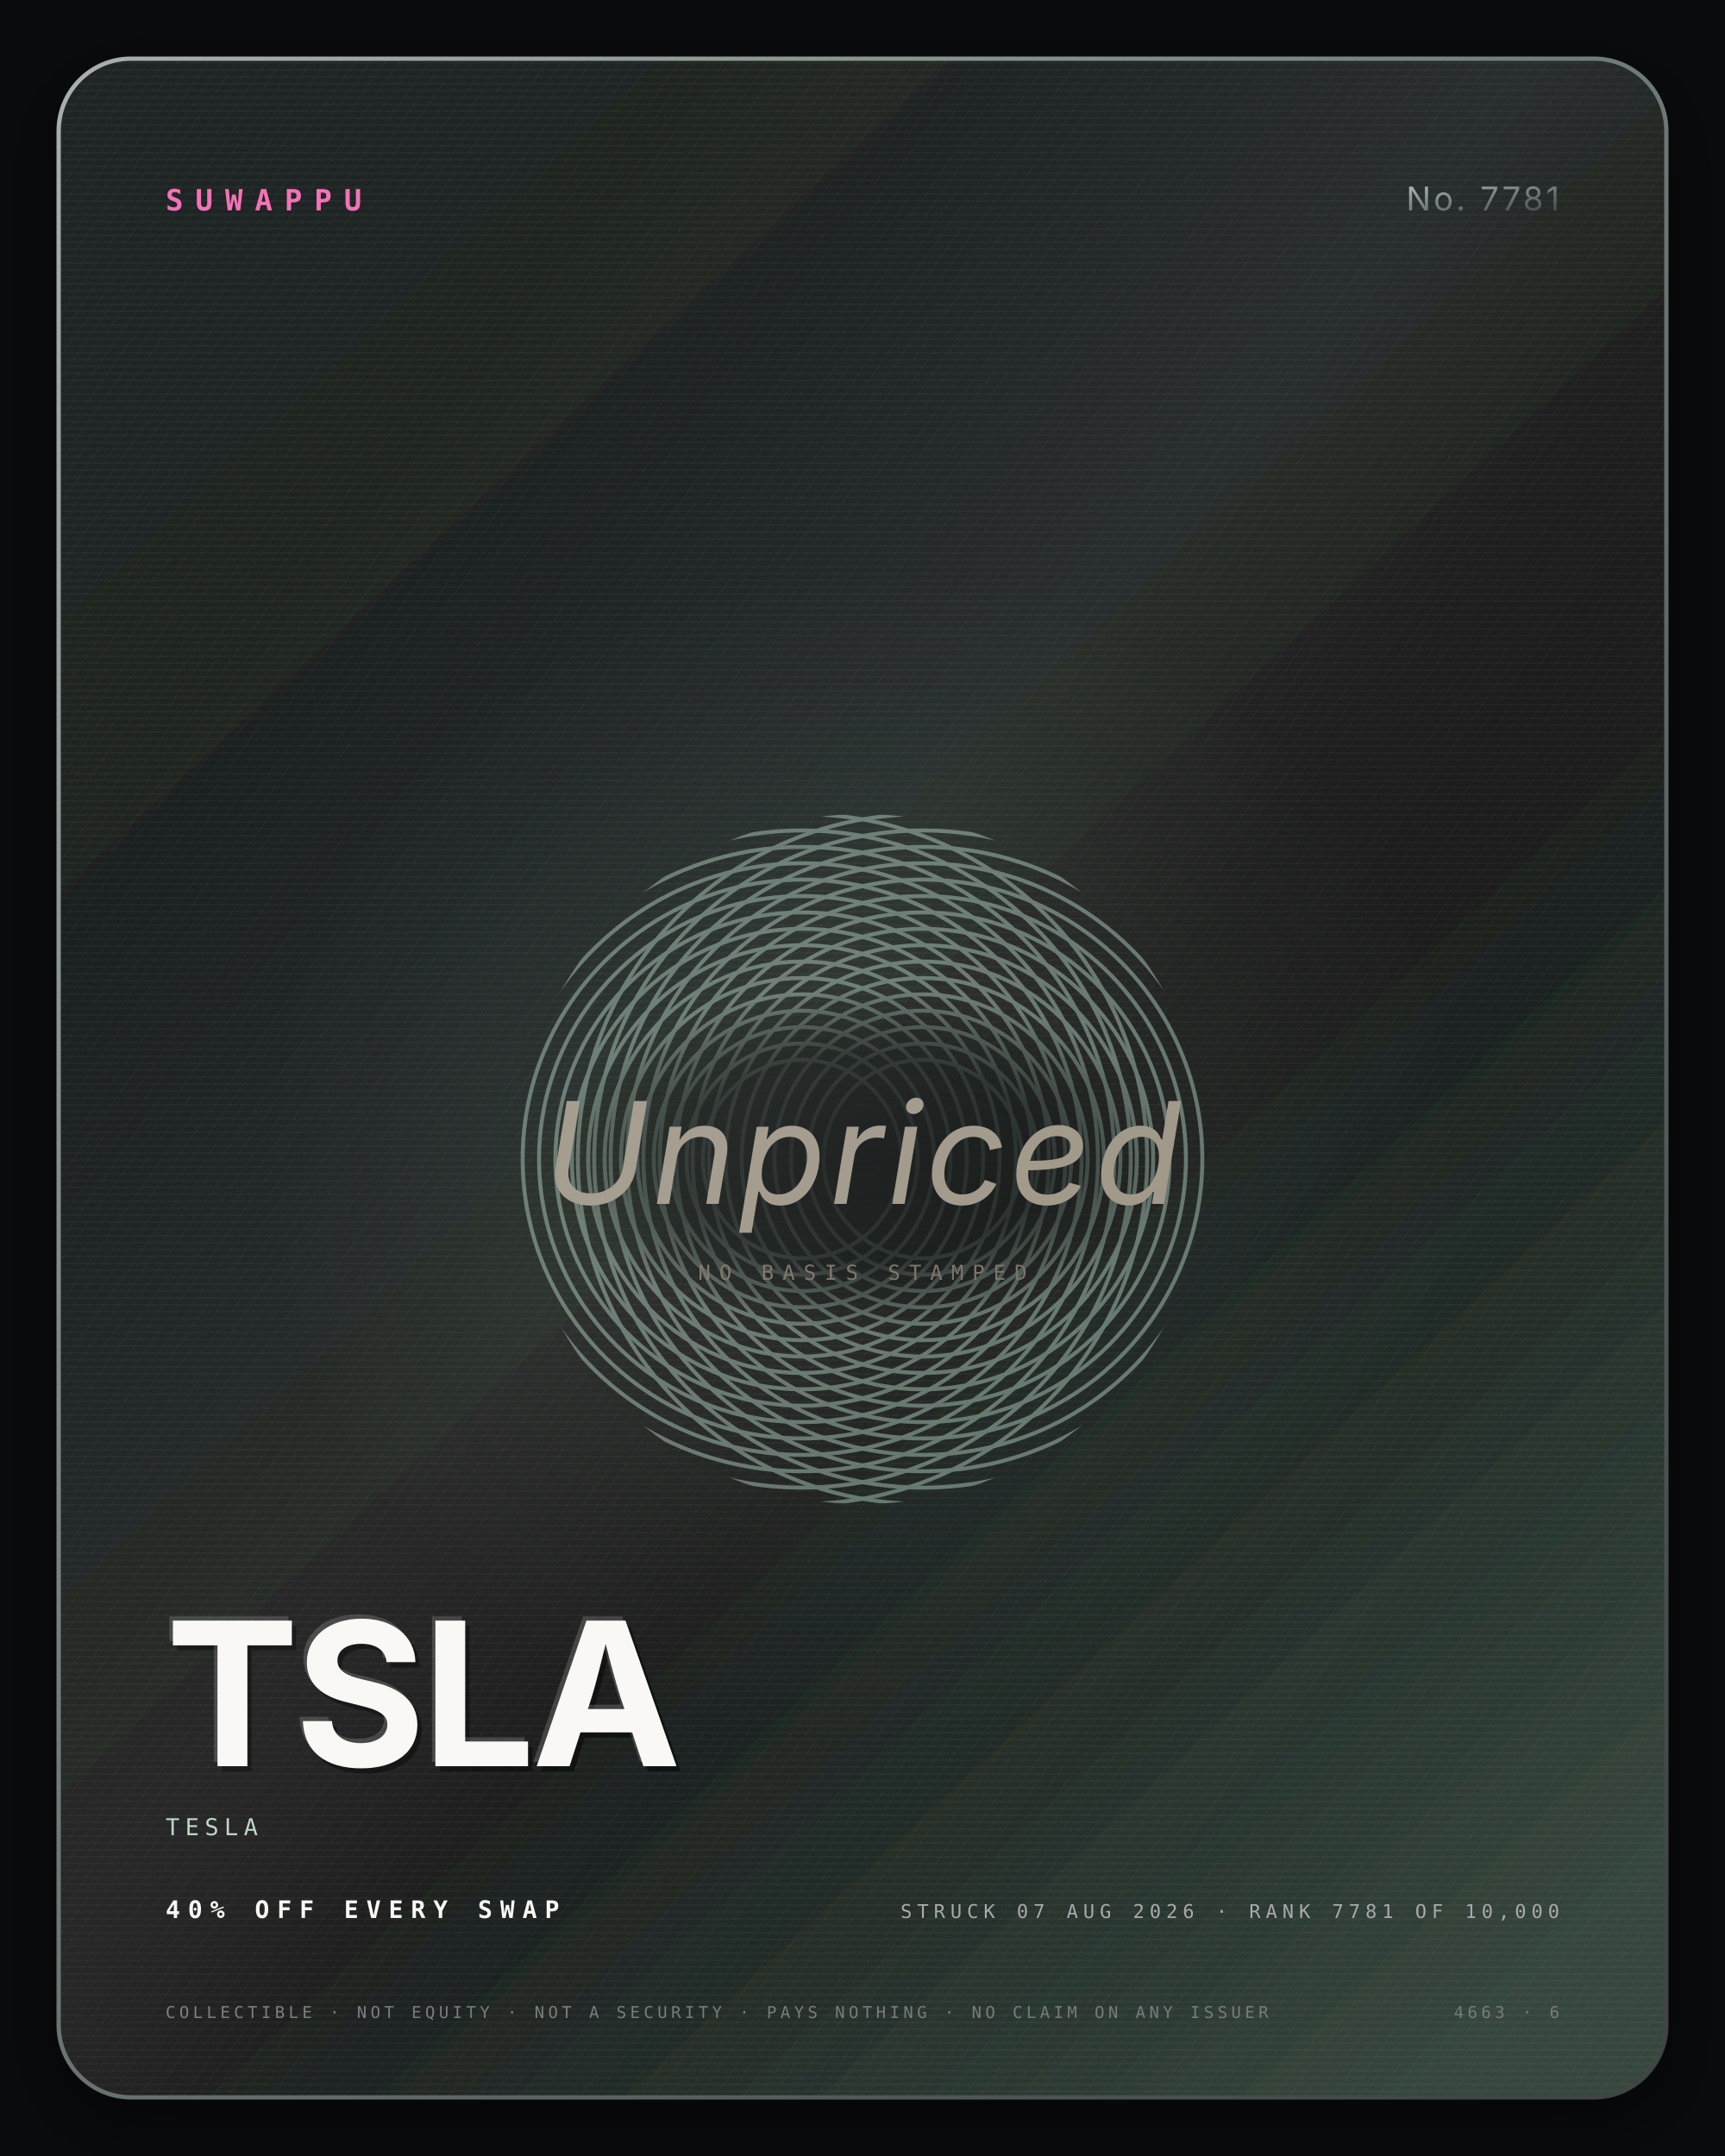
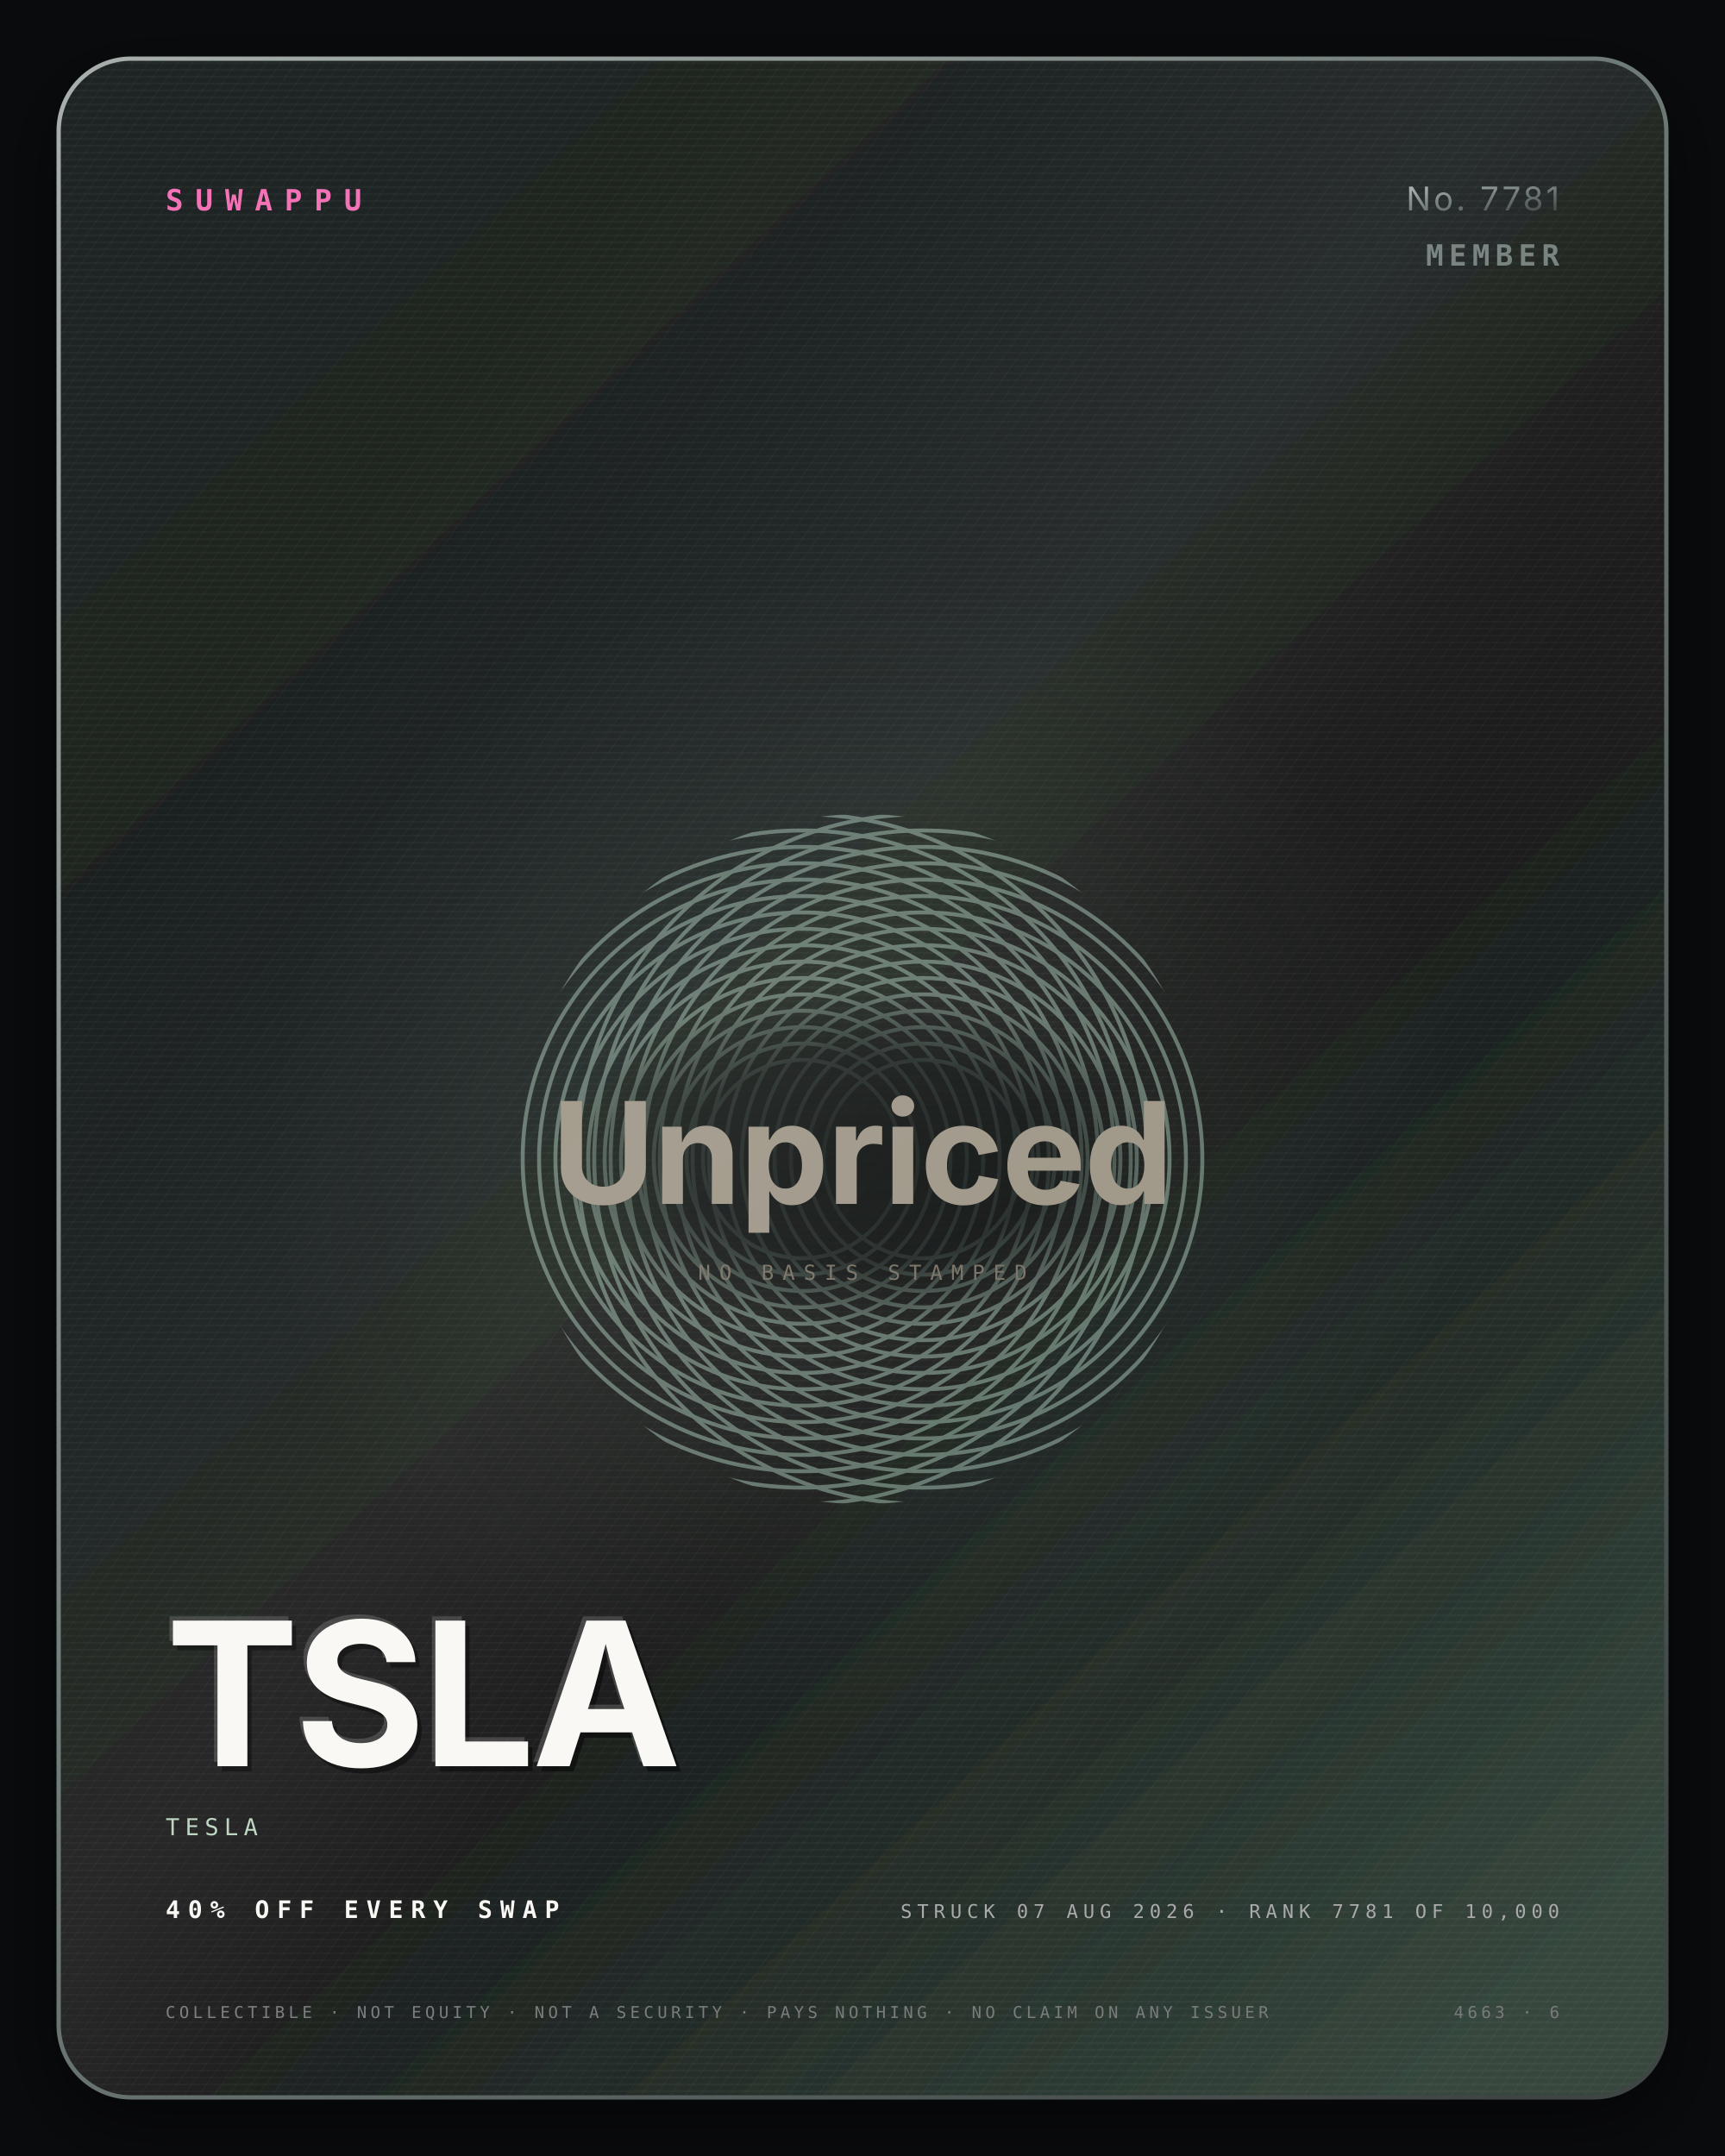
<svg xmlns="http://www.w3.org/2000/svg" width="1000" height="1250" viewBox="0 0 1000 1250" role="img" aria-label="TSLA position card">
  <defs>
    <clipPath id="cut">
      <circle cx="500.0" cy="672" r="200" />
    </clipPath>
    <clipPath id="card">
      <rect x="34" y="34" width="932" height="1182" rx="42" />
    </clipPath>
    <linearGradient id="mgrad" x1="0" y1="0" x2="0.9" y2="1">
      <stop offset="0" stop-color="#a8afad" />
      <stop offset="0.45" stop-color="#727e7b" />
      <stop offset="1" stop-color="#3f4544" />
    </linearGradient>
    <linearGradient id="sheen" x1="0" y1="0" x2="1" y2="1">
      <stop offset="0.22" stop-color="#ffffff" stop-opacity="0" />
      <stop offset="0.46" stop-color="#ffffff" stop-opacity="0.065" />
      <stop offset="0.58" stop-color="#ffffff" stop-opacity="0.015" />
      <stop offset="0.80" stop-color="#ffffff" stop-opacity="0" />
    </linearGradient>
    <pattern id="brush" width="1000" height="4" patternUnits="userSpaceOnUse">
      <line x1="0" y1="0.5" x2="1000" y2="0.5" stroke="#ffffff" stroke-opacity="0.028" stroke-width="1" />
      <line x1="0" y1="2.5" x2="1000" y2="2.5" stroke="#000000" stroke-opacity="0.020" stroke-width="1" />
    </pattern>
    <filter id="drop" x="-6%" y="-6%" width="112%" height="112%">
      <feDropShadow dx="0" dy="14" stdDeviation="20" flood-color="#000000" flood-opacity="0.55" />
    </filter>
    <filter id="grain">
      <feTurbulence type="fractalNoise" baseFrequency="0.9" numOctaves="2" seed="7" stitchTiles="stitch" />
      <feColorMatrix type="matrix" values="0 0 0 0 0.5 0 0 0 0 0.5 0 0 0 0 0.5 0 0 0 0.04 0" />
    </filter>
+     <radialGradient id="fadeg" gradientUnits="userSpaceOnUse" cx="500.0" cy="672" r="200">
+       <stop offset="0.55" stop-color="#ffffff" />
+       <stop offset="1" stop-color="#000000" />
+     </radialGradient>
+     <mask id="fade">
+       <circle cx="500.0" cy="672" r="200" fill="url(#fadeg)" />
+     </mask>
    <radialGradient id="vig" cx="0.5" cy="0.42" r="0.75">
      <stop offset="0.55" stop-color="#000000" stop-opacity="0" />
      <stop offset="1" stop-color="#000000" stop-opacity="0.34" />
    </radialGradient>
    <linearGradient id="plate" x1="0.1" y1="0" x2="0.85" y2="1">
      <stop offset="0" stop-color="#1d2422" />
      <stop offset="0.62" stop-color="#131716" />
      <stop offset="1" stop-color="#34453b" />
    </linearGradient>
    <radialGradient id="bloom" cx="0.5" cy="0.5" r="0.5">
      <stop offset="0" stop-color="#8d8577" stop-opacity="0.12" />
      <stop offset="0.5" stop-color="#86b894" stop-opacity="0.06" />
      <stop offset="1" stop-color="#86b894" stop-opacity="0" />
    </radialGradient>
    <radialGradient id="clear" cx="0.5" cy="0.5" r="0.5">
      <stop offset="0" stop-color="#131716" stop-opacity="0.90" />
      <stop offset="0.6" stop-color="#131716" stop-opacity="0.74" />
      <stop offset="1" stop-color="#131716" stop-opacity="0" />
    </radialGradient>
    <pattern id="hatch" width="7" height="7" patternUnits="userSpaceOnUse" patternTransform="rotate(35)">
      <line x1="0" y1="0" x2="0" y2="7" stroke="#ffffff" stroke-opacity="0.030" stroke-width="1" />
    </pattern>
  </defs>
  <rect width="1000" height="1250" fill="#0a0b0d" />
  <rect x="34" y="34" width="932" height="1182" rx="42" fill="url(#plate)" filter="url(#drop)" />
  <g clip-path="url(#card)">
    <rect width="1000" height="1250" fill="url(#hatch)" />
    <rect width="1000" height="1250" fill="url(#brush)" />
    <rect width="1000" height="1250" filter="url(#grain)" />
    <ellipse cx="500.0" cy="672" rx="350" ry="340" fill="url(#bloom)" />
    <g clip-path="url(#cut)" stroke="#89a194" fill="none" stroke-width="2.3" opacity="0.66">
      <circle cx="465.0" cy="672" r="57.5" />
      <circle cx="535.0" cy="672" r="57.5" />
      <circle cx="465.0" cy="672" r="67.0" />
      <circle cx="535.0" cy="672" r="67.0" />
      <circle cx="465.0" cy="672" r="76.5" />
      <circle cx="535.0" cy="672" r="76.5" />
      <circle cx="465.0" cy="672" r="86.0" />
      <circle cx="535.0" cy="672" r="86.0" />
      <circle cx="465.0" cy="672" r="95.5" />
      <circle cx="535.0" cy="672" r="95.5" />
      <circle cx="465.0" cy="672" r="105.0" />
      <circle cx="535.0" cy="672" r="105.0" />
      <circle cx="465.0" cy="672" r="114.5" />
      <circle cx="535.0" cy="672" r="114.5" />
      <circle cx="465.0" cy="672" r="124.0" />
      <circle cx="535.0" cy="672" r="124.0" />
      <circle cx="465.0" cy="672" r="133.5" />
      <circle cx="535.0" cy="672" r="133.5" />
      <circle cx="465.0" cy="672" r="143.0" />
      <circle cx="535.0" cy="672" r="143.0" />
      <circle cx="465.0" cy="672" r="152.5" />
      <circle cx="535.0" cy="672" r="152.5" />
      <circle cx="465.0" cy="672" r="162.0" />
      <circle cx="535.0" cy="672" r="162.0" />
      <circle cx="465.0" cy="672" r="171.5" />
      <circle cx="535.0" cy="672" r="171.5" />
      <circle cx="465.0" cy="672" r="181.0" />
      <circle cx="535.0" cy="672" r="181.0" />
      <circle cx="465.0" cy="672" r="190.5" />
      <circle cx="535.0" cy="672" r="190.5" />
      <circle cx="465.0" cy="672" r="200.0" />
      <circle cx="535.0" cy="672" r="200.0" />
    </g>
    <text x="96" y="122" font-family="'Geist Mono','SFMono-Regular',Menlo,Consolas,'DejaVu Sans Mono',monospace" font-size="17" font-weight="bold" letter-spacing="7.0" fill="#f472b6" text-anchor="start">SUWAPPU</text>
    <text x="904" y="122" font-family="Geist,'Inter',system-ui,-apple-system,'Liberation Sans',Arial,sans-serif" font-size="19" fill="url(#mgrad)" text-anchor="end" letter-spacing="1.6">No. 7781</text>
+     <text x="904" y="154" font-family="'Geist Mono','SFMono-Regular',Menlo,Consolas,'DejaVu Sans Mono',monospace" font-size="17" font-weight="bold" letter-spacing="3.2" fill="#727e7b" text-anchor="end">MEMBER</text>
    <text x="98.5" y="1027" font-family="Geist,'Inter',system-ui,-apple-system,'Liberation Sans',Arial,sans-serif" font-size="116" font-weight="bold" letter-spacing="-2" fill="#000000" fill-opacity="0.55">TSLA</text>
    <text x="94" y="1021.5" font-family="Geist,'Inter',system-ui,-apple-system,'Liberation Sans',Arial,sans-serif" font-size="116" font-weight="bold" letter-spacing="-2" fill="#ffffff" fill-opacity="0.16">TSLA</text>
    <text x="96" y="1024" font-family="Geist,'Inter',system-ui,-apple-system,'Liberation Sans',Arial,sans-serif" font-size="116" font-weight="bold" letter-spacing="-2" fill="#faf8f4">TSLA</text>
    <text x="96" y="1064" font-family="'Geist Mono','SFMono-Regular',Menlo,Consolas,'DejaVu Sans Mono',monospace" font-size="13.5" font-weight="normal" letter-spacing="3.2" fill="#bad5bf" text-anchor="start">TESLA</text>
    <ellipse cx="500.0" cy="672" rx="176" ry="100" fill="url(#clear)" />
-     <text x="500.0" y="698" font-family="Geist,'Inter',system-ui,-apple-system,'Liberation Sans',Arial,sans-serif" font-size="82" fill="#a09889" text-anchor="middle" font-style="italic" letter-spacing="2">Unpriced</text>
+     <text x="500.0" y="698" font-family="Geist,'Inter',system-ui,-apple-system,'Liberation Sans',Arial,sans-serif" font-size="82" font-weight="bold" fill="#a09889" text-anchor="middle" letter-spacing="-1">Unpriced</text>
    <text x="500.0" y="742" font-family="'Geist Mono','SFMono-Regular',Menlo,Consolas,'DejaVu Sans Mono',monospace" font-size="12" font-weight="normal" letter-spacing="5.0" fill="#7a7367" text-anchor="middle">NO BASIS STAMPED</text>
    <text x="96" y="1112" font-family="'Geist Mono','SFMono-Regular',Menlo,Consolas,'DejaVu Sans Mono',monospace" font-size="14" font-weight="bold" letter-spacing="4.5" fill="#faf8f4" text-anchor="start">40% OFF EVERY SWAP</text>
    <text x="904" y="1112" font-family="'Geist Mono','SFMono-Regular',Menlo,Consolas,'DejaVu Sans Mono',monospace" font-size="11" font-weight="normal" letter-spacing="3.0" fill="#aaaaac" text-anchor="end">STRUCK 07 AUG 2026 · RANK 7781 OF 10,000</text>
    <text x="96" y="1170" font-family="'Geist Mono','SFMono-Regular',Menlo,Consolas,'DejaVu Sans Mono',monospace" font-size="9.5" font-weight="normal" letter-spacing="2.2" fill="#797b7c" text-anchor="start">COLLECTIBLE · NOT EQUITY · NOT A SECURITY · PAYS NOTHING · NO CLAIM ON ANY ISSUER</text>
    <text x="904" y="1170" font-family="'Geist Mono','SFMono-Regular',Menlo,Consolas,'DejaVu Sans Mono',monospace" font-size="9.5" font-weight="normal" letter-spacing="2.2" fill="#797b7c" text-anchor="end">4663 · 6</text>
    <rect width="1000" height="1250" fill="url(#sheen)" />
  </g>
  <rect x="34" y="34" width="932" height="1182" rx="42" fill="none" stroke="url(#mgrad)" stroke-width="2.5" />
</svg>
